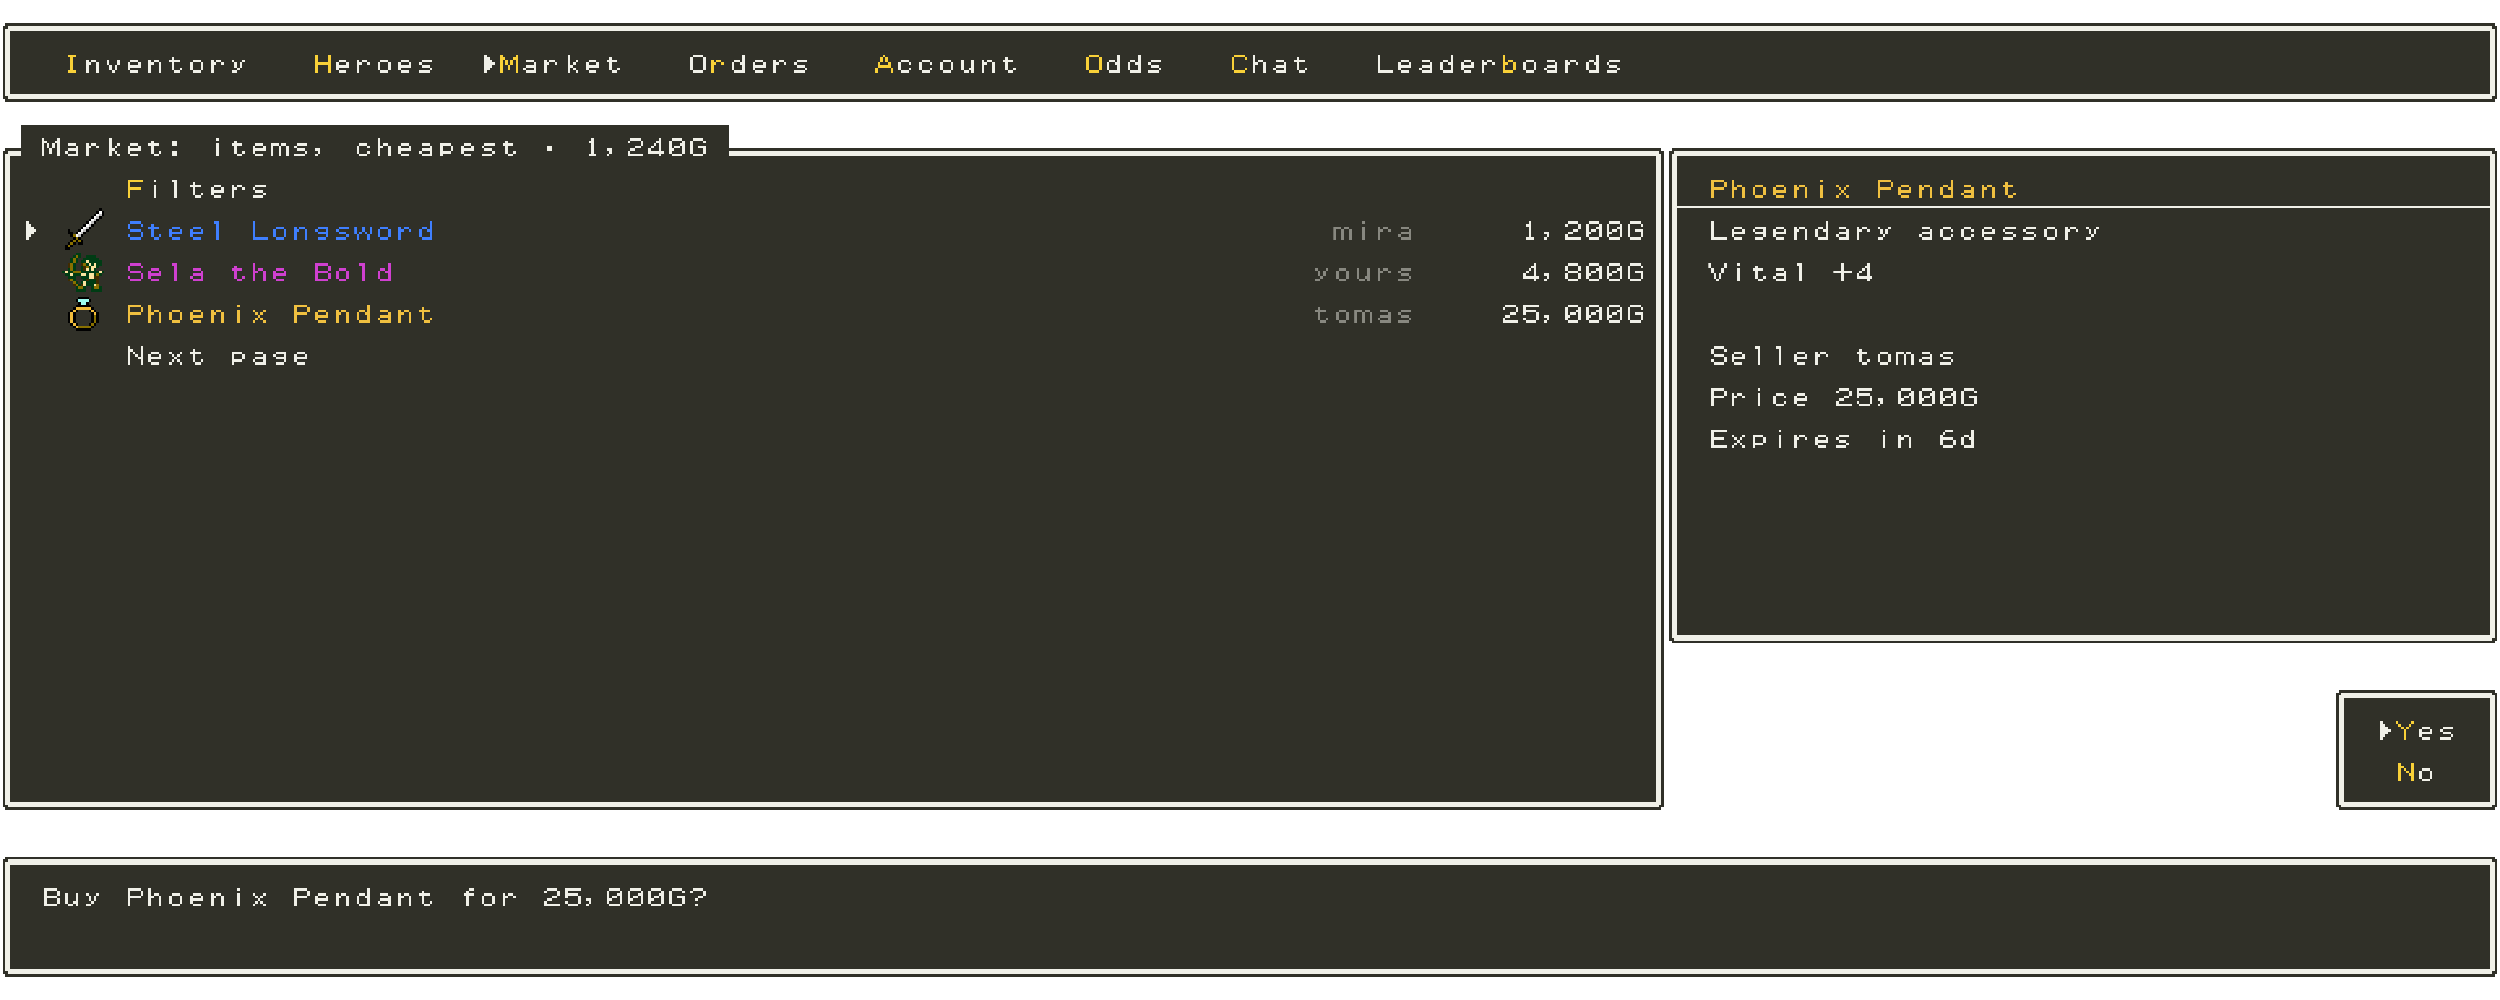
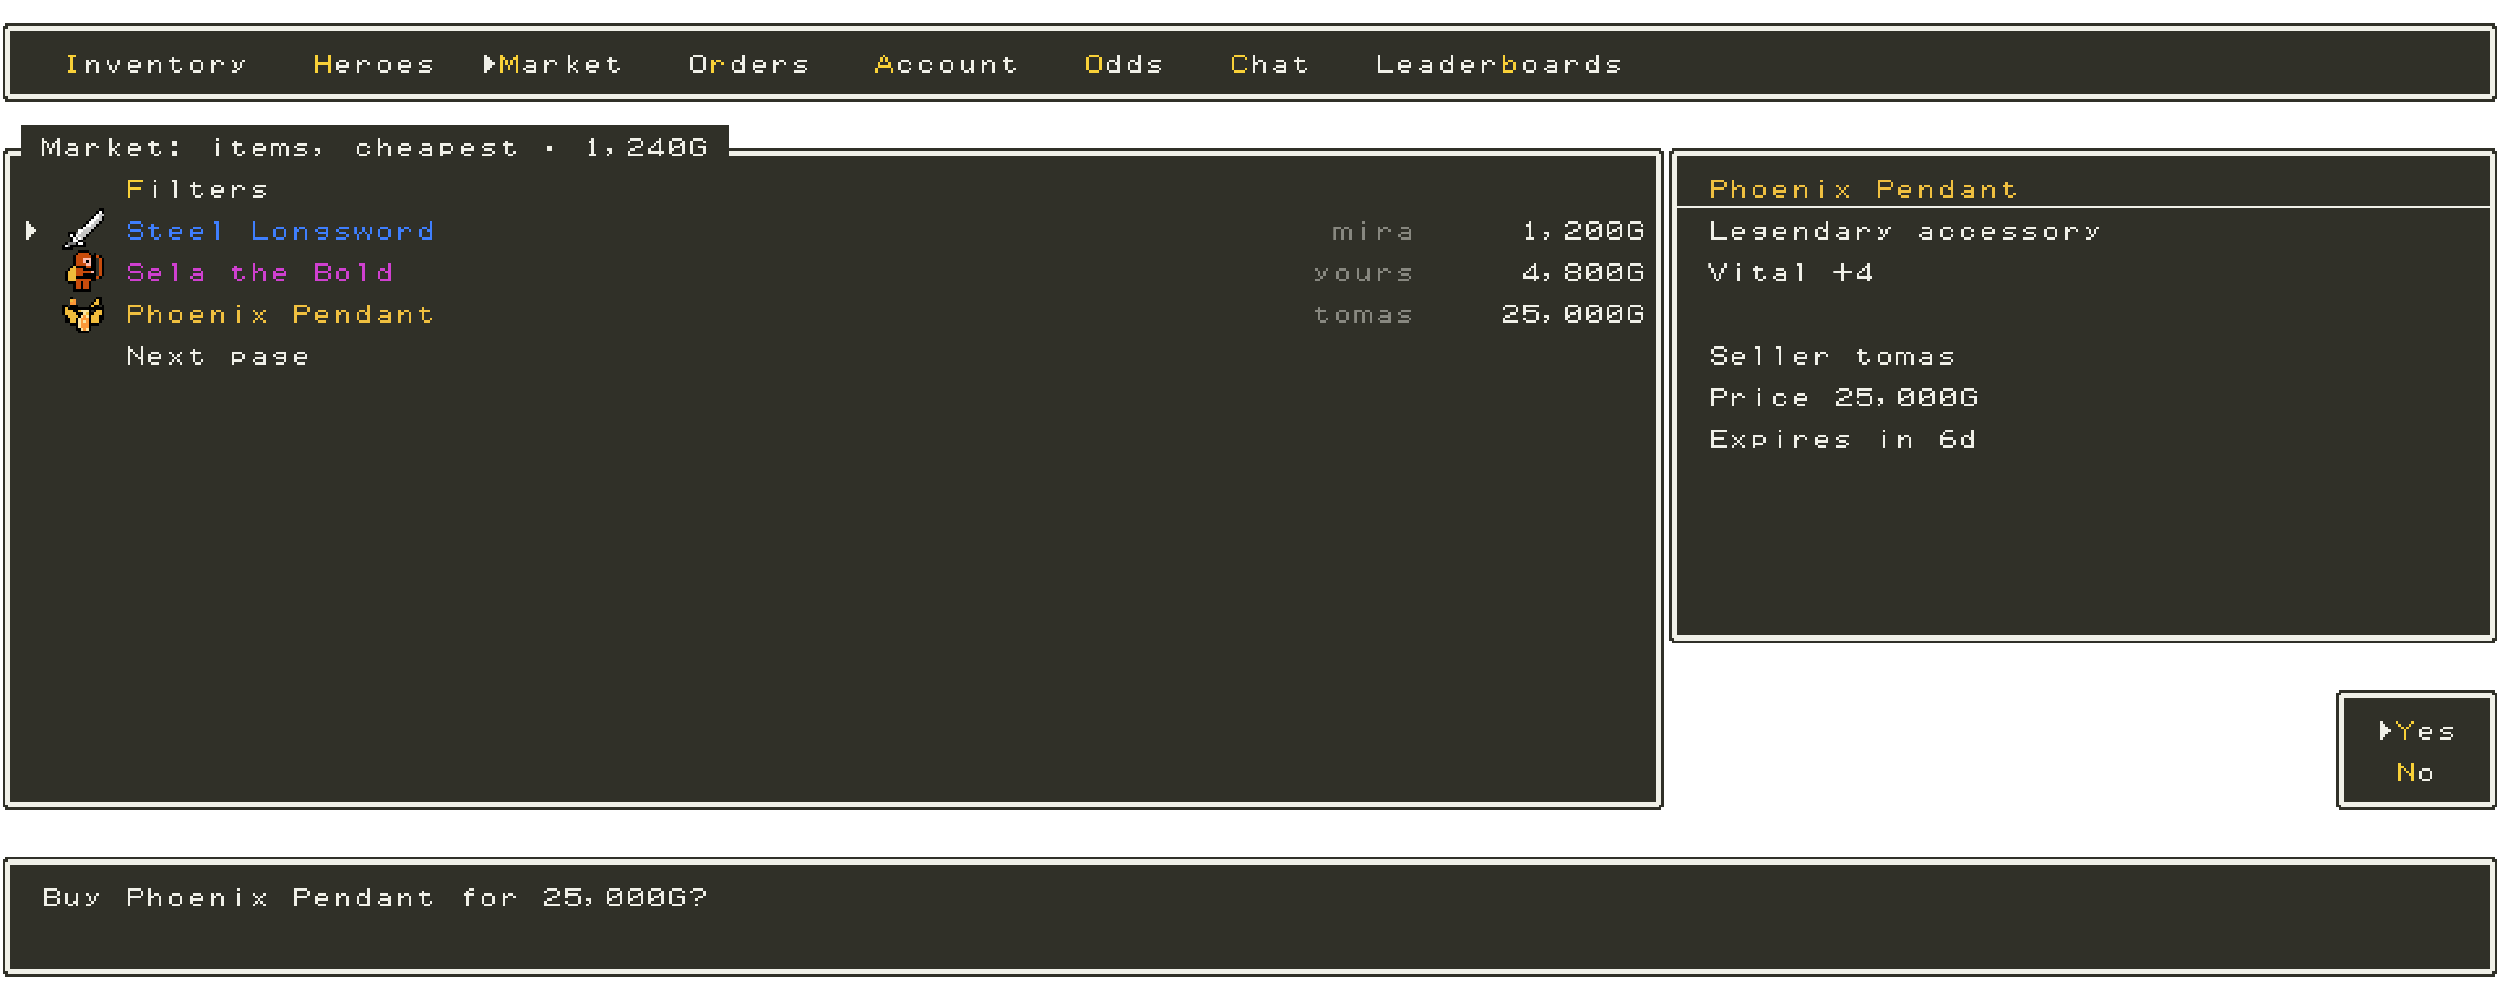
<svg xmlns="http://www.w3.org/2000/svg" viewBox="0 0 960 384" width="960" height="384" shape-rendering="crispEdges">
  <defs>
    <symbol id="g0">
      <path d="M2 5h3v1h-3zM3 6h1v1h-1zM3 7h1v1h-1zM3 8h1v1h-1zM3 9h1v1h-1zM3 10h1v1h-1zM2 11h3v1h-3z" />
    </symbol>
    <symbol id="g1">
      <path d="M1 7h1v1h-1zM3 7h2v1h-2zM1 8h2v1h-2zM5 8h1v1h-1zM1 9h1v1h-1zM5 9h1v1h-1zM1 10h1v1h-1zM5 10h1v1h-1zM1 11h1v1h-1zM5 11h1v1h-1z" />
    </symbol>
    <symbol id="g2">
      <path d="M1 7h1v1h-1zM5 7h1v1h-1zM1 8h1v1h-1zM5 8h1v1h-1zM2 9h1v1h-1zM4 9h1v1h-1zM2 10h1v1h-1zM4 10h1v1h-1zM3 11h1v1h-1z" />
    </symbol>
    <symbol id="g3">
      <path d="M2 7h3v1h-3zM1 8h1v1h-1zM5 8h1v1h-1zM1 9h5v1h-5zM1 10h1v1h-1zM2 11h3v1h-3z" />
    </symbol>
    <symbol id="g4">
      <path d="M2 6h1v1h-1zM1 7h4v1h-4zM2 8h1v1h-1zM2 9h1v1h-1zM2 10h1v1h-1zM5 10h1v1h-1zM3 11h2v1h-2z" />
    </symbol>
    <symbol id="g5">
      <path d="M2 7h3v1h-3zM1 8h1v1h-1zM5 8h1v1h-1zM1 9h1v1h-1zM5 9h1v1h-1zM1 10h1v1h-1zM5 10h1v1h-1zM2 11h3v1h-3z" />
    </symbol>
    <symbol id="g6">
      <path d="M1 7h1v1h-1zM3 7h2v1h-2zM1 8h2v1h-2zM5 8h1v1h-1zM1 9h1v1h-1zM1 10h1v1h-1zM1 11h1v1h-1z" />
    </symbol>
    <symbol id="g7">
      <path d="M1 7h1v1h-1zM5 7h1v1h-1zM2 8h1v1h-1zM4 8h1v1h-1zM2 9h1v1h-1zM4 9h1v1h-1zM3 10h1v1h-1zM1 11h2v1h-2z" />
    </symbol>
    <symbol id="g8">
      <path d="M1 5h1v1h-1zM6 5h1v1h-1zM1 6h1v1h-1zM6 6h1v1h-1zM1 7h1v1h-1zM6 7h1v1h-1zM1 8h6v1h-6zM1 9h1v1h-1zM6 9h1v1h-1zM1 10h1v1h-1zM6 10h1v1h-1zM1 11h1v1h-1zM6 11h1v1h-1z" />
    </symbol>
    <symbol id="g9">
      <path d="M2 7h4v1h-4zM1 8h1v1h-1zM2 9h3v1h-3zM5 10h1v1h-1zM1 11h4v1h-4z" />
    </symbol>
    <symbol id="g10">
      <path d="M2 5h1v1h-1zM2 6h2v1h-2zM2 7h3v1h-3zM2 8h4v1h-4zM2 9h3v1h-3zM2 10h2v1h-2zM2 11h1v1h-1z" />
    </symbol>
    <symbol id="g11">
      <path d="M0 5h1v1h-1zM6 5h1v1h-1zM0 6h2v1h-2zM5 6h2v1h-2zM0 7h1v1h-1zM2 7h1v1h-1zM4 7h1v1h-1zM6 7h1v1h-1zM0 8h1v1h-1zM2 8h1v1h-1zM4 8h1v1h-1zM6 8h1v1h-1zM0 9h1v1h-1zM3 9h1v1h-1zM6 9h1v1h-1zM0 10h1v1h-1zM3 10h1v1h-1zM6 10h1v1h-1zM0 11h1v1h-1zM6 11h1v1h-1z" />
    </symbol>
    <symbol id="g12">
      <path d="M2 7h3v1h-3zM5 8h1v1h-1zM2 9h4v1h-4zM1 10h1v1h-1zM5 10h1v1h-1zM2 11h4v1h-4z" />
    </symbol>
    <symbol id="g13">
      <path d="M2 5h1v1h-1zM2 6h1v1h-1zM2 7h1v1h-1zM5 7h1v1h-1zM2 8h1v1h-1zM4 8h1v1h-1zM2 9h2v1h-2zM2 10h1v1h-1zM4 10h1v1h-1zM2 11h1v1h-1zM5 11h1v1h-1z" />
    </symbol>
    <symbol id="g14">
      <path d="M2 5h4v1h-4zM1 6h1v1h-1zM6 6h1v1h-1zM1 7h1v1h-1zM6 7h1v1h-1zM1 8h1v1h-1zM6 8h1v1h-1zM1 9h1v1h-1zM6 9h1v1h-1zM1 10h1v1h-1zM6 10h1v1h-1zM2 11h4v1h-4z" />
    </symbol>
    <symbol id="g15">
      <path d="M5 5h1v1h-1zM5 6h1v1h-1zM2 7h2v1h-2zM5 7h1v1h-1zM1 8h1v1h-1zM4 8h2v1h-2zM1 9h1v1h-1zM5 9h1v1h-1zM1 10h1v1h-1zM5 10h1v1h-1zM2 11h4v1h-4z" />
    </symbol>
    <symbol id="g16">
      <path d="M3 5h1v1h-1zM2 6h1v1h-1zM4 6h1v1h-1zM2 7h1v1h-1zM4 7h1v1h-1zM1 8h1v1h-1zM5 8h1v1h-1zM1 9h5v1h-5zM0 10h1v1h-1zM6 10h1v1h-1zM0 11h1v1h-1zM6 11h1v1h-1z" />
    </symbol>
    <symbol id="g17">
      <path d="M2 7h3v1h-3zM1 8h1v1h-1zM5 8h1v1h-1zM1 9h1v1h-1zM1 10h1v1h-1zM5 10h1v1h-1zM2 11h3v1h-3z" />
    </symbol>
    <symbol id="g18">
      <path d="M1 7h1v1h-1zM5 7h1v1h-1zM1 8h1v1h-1zM5 8h1v1h-1zM1 9h1v1h-1zM5 9h1v1h-1zM1 10h1v1h-1zM4 10h2v1h-2zM2 11h2v1h-2zM5 11h1v1h-1z" />
    </symbol>
    <symbol id="g19">
      <path d="M2 5h4v1h-4zM1 6h1v1h-1zM6 6h1v1h-1zM1 7h1v1h-1zM1 8h1v1h-1zM1 9h1v1h-1zM1 10h1v1h-1zM6 10h1v1h-1zM2 11h4v1h-4z" />
    </symbol>
    <symbol id="g20">
      <path d="M1 5h1v1h-1zM1 6h1v1h-1zM1 7h1v1h-1zM3 7h2v1h-2zM1 8h2v1h-2zM5 8h1v1h-1zM1 9h1v1h-1zM5 9h1v1h-1zM1 10h1v1h-1zM5 10h1v1h-1zM1 11h1v1h-1zM5 11h1v1h-1z" />
    </symbol>
    <symbol id="g21">
      <path d="M1 5h1v1h-1zM1 6h1v1h-1zM1 7h1v1h-1zM1 8h1v1h-1zM1 9h1v1h-1zM1 10h1v1h-1zM1 11h6v1h-6z" />
    </symbol>
    <symbol id="g22">
      <path d="M1 5h1v1h-1zM1 6h1v1h-1zM1 7h1v1h-1zM3 7h2v1h-2zM1 8h2v1h-2zM5 8h1v1h-1zM1 9h1v1h-1zM5 9h1v1h-1zM1 10h1v1h-1zM5 10h1v1h-1zM1 11h4v1h-4z" />
    </symbol>
    <symbol id="g23">
      <path d="M2 6h2v1h-2zM2 7h2v1h-2zM2 10h2v1h-2zM2 11h2v1h-2z" />
    </symbol>
    <symbol id="g24">
      <path d="M3 5h1v1h-1zM3 7h1v1h-1zM3 8h1v1h-1zM3 9h1v1h-1zM3 10h1v1h-1zM3 11h1v1h-1z" />
    </symbol>
    <symbol id="g25">
      <path d="M0 7h3v1h-3zM4 7h2v1h-2zM0 8h1v1h-1zM3 8h1v1h-1zM6 8h1v1h-1zM0 9h1v1h-1zM3 9h1v1h-1zM6 9h1v1h-1zM0 10h1v1h-1zM3 10h1v1h-1zM6 10h1v1h-1zM0 11h1v1h-1zM3 11h1v1h-1zM6 11h1v1h-1z" />
    </symbol>
    <symbol id="g26">
      <path d="M1 9h2v1h-2zM2 10h1v1h-1zM1 11h1v1h-1z" />
    </symbol>
    <symbol id="g27">
      <path d="M1 7h4v1h-4zM1 8h1v1h-1zM5 8h1v1h-1zM1 9h1v1h-1zM5 9h1v1h-1zM1 10h4v1h-4zM1 11h1v1h-1z" />
    </symbol>
    <symbol id="g28">
      <path d="M2 8h2v1h-2zM2 9h2v1h-2z" />
    </symbol>
    <symbol id="g29">
      <path d="M3 5h1v1h-1zM2 6h2v1h-2zM3 7h1v1h-1zM3 8h1v1h-1zM3 9h1v1h-1zM3 10h1v1h-1zM2 11h3v1h-3z" />
    </symbol>
    <symbol id="g30">
      <path d="M2 5h4v1h-4zM1 6h1v1h-1zM6 6h1v1h-1zM6 7h1v1h-1zM4 8h2v1h-2zM2 9h2v1h-2zM1 10h1v1h-1zM1 11h6v1h-6z" />
    </symbol>
    <symbol id="g31">
      <path d="M5 5h1v1h-1zM4 6h2v1h-2zM3 7h1v1h-1zM5 7h1v1h-1zM2 8h1v1h-1zM5 8h1v1h-1zM1 9h1v1h-1zM5 9h1v1h-1zM1 10h6v1h-6zM5 11h1v1h-1z" />
    </symbol>
    <symbol id="g32">
      <path d="M2 5h4v1h-4zM1 6h1v1h-1zM6 6h1v1h-1zM1 7h1v1h-1zM5 7h2v1h-2zM1 8h1v1h-1zM3 8h2v1h-2zM6 8h1v1h-1zM1 9h2v1h-2zM6 9h1v1h-1zM1 10h1v1h-1zM6 10h1v1h-1zM2 11h4v1h-4z" />
    </symbol>
    <symbol id="g33">
      <path d="M2 5h4v1h-4zM1 6h1v1h-1zM6 6h1v1h-1zM1 7h1v1h-1zM1 8h1v1h-1zM4 8h3v1h-3zM1 9h1v1h-1zM6 9h1v1h-1zM1 10h1v1h-1zM6 10h1v1h-1zM2 11h4v1h-4z" />
    </symbol>
    <symbol id="g34">
      <path d="M1 5h6v1h-6zM1 6h1v1h-1zM1 7h1v1h-1zM1 8h5v1h-5zM1 9h1v1h-1zM1 10h1v1h-1zM1 11h1v1h-1z" />
    </symbol>
    <symbol id="g35">
      <path d="M2 5h2v1h-2zM3 6h1v1h-1zM3 7h1v1h-1zM3 8h1v1h-1zM3 9h1v1h-1zM3 10h1v1h-1zM3 11h1v1h-1z" />
    </symbol>
    <symbol id="g36">
      <path d="M2 5h4v1h-4zM1 6h1v1h-1zM6 6h1v1h-1zM1 7h1v1h-1zM2 8h4v1h-4zM6 9h1v1h-1zM1 10h1v1h-1zM6 10h1v1h-1zM2 11h4v1h-4z" />
    </symbol>
    <symbol id="g37">
      <path d="M2 7h4v1h-4zM1 8h1v1h-1zM5 8h1v1h-1zM2 9h4v1h-4zM5 10h1v1h-1zM2 11h3v1h-3z" />
    </symbol>
    <symbol id="g38">
      <path d="M0 7h1v1h-1zM3 7h1v1h-1zM6 7h1v1h-1zM0 8h1v1h-1zM3 8h1v1h-1zM6 8h1v1h-1zM0 9h1v1h-1zM2 9h1v1h-1zM4 9h1v1h-1zM6 9h1v1h-1zM1 10h1v1h-1zM5 10h1v1h-1zM1 11h1v1h-1zM5 11h1v1h-1z" />
    </symbol>
    <symbol id="g39">
      <path d="M1 5h5v1h-5zM1 6h1v1h-1zM6 6h1v1h-1zM1 7h1v1h-1zM6 7h1v1h-1zM1 8h5v1h-5zM1 9h1v1h-1zM6 9h1v1h-1zM1 10h1v1h-1zM6 10h1v1h-1zM1 11h5v1h-5z" />
    </symbol>
    <symbol id="g40">
      <path d="M2 5h4v1h-4zM1 6h1v1h-1zM6 6h1v1h-1zM1 7h1v1h-1zM6 7h1v1h-1zM2 8h4v1h-4zM1 9h1v1h-1zM6 9h1v1h-1zM1 10h1v1h-1zM6 10h1v1h-1zM2 11h4v1h-4z" />
    </symbol>
    <symbol id="g41">
      <path d="M1 5h5v1h-5zM1 6h1v1h-1zM6 6h1v1h-1zM1 7h1v1h-1zM6 7h1v1h-1zM1 8h5v1h-5zM1 9h1v1h-1zM1 10h1v1h-1zM1 11h1v1h-1z" />
    </symbol>
    <symbol id="g42">
      <path d="M1 7h1v1h-1zM5 7h1v1h-1zM2 8h1v1h-1zM4 8h1v1h-1zM3 9h1v1h-1zM2 10h1v1h-1zM4 10h1v1h-1zM1 11h1v1h-1zM5 11h1v1h-1z" />
    </symbol>
    <symbol id="g43">
      <path d="M1 5h6v1h-6zM1 6h1v1h-1zM1 7h5v1h-5zM1 8h1v1h-1zM6 8h1v1h-1zM6 9h1v1h-1zM1 10h1v1h-1zM6 10h1v1h-1zM2 11h4v1h-4z" />
    </symbol>
    <symbol id="g44">
      <path d="M1 5h1v1h-1zM6 5h1v1h-1zM1 6h2v1h-2zM6 6h1v1h-1zM1 7h1v1h-1zM3 7h1v1h-1zM6 7h1v1h-1zM1 8h1v1h-1zM4 8h1v1h-1zM6 8h1v1h-1zM1 9h1v1h-1zM5 9h2v1h-2zM1 10h1v1h-1zM6 10h1v1h-1zM1 11h1v1h-1zM6 11h1v1h-1z" />
    </symbol>
    <symbol id="g45">
      <path d="M0 5h1v1h-1zM6 5h1v1h-1zM0 6h1v1h-1zM6 6h1v1h-1zM1 7h1v1h-1zM5 7h1v1h-1zM1 8h1v1h-1zM5 8h1v1h-1zM2 9h1v1h-1zM4 9h1v1h-1zM2 10h1v1h-1zM4 10h1v1h-1zM3 11h1v1h-1z" />
    </symbol>
    <symbol id="g46">
      <path d="M3 5h1v1h-1zM3 6h1v1h-1zM3 7h1v1h-1zM0 8h7v1h-7zM3 9h1v1h-1zM3 10h1v1h-1zM3 11h1v1h-1z" />
    </symbol>
    <symbol id="g47">
      <path d="M1 5h6v1h-6zM1 6h1v1h-1zM1 7h1v1h-1zM1 8h5v1h-5zM1 9h1v1h-1zM1 10h1v1h-1zM1 11h6v1h-6z" />
    </symbol>
    <symbol id="g48">
      <path d="M3 5h3v1h-3zM2 6h1v1h-1zM1 7h1v1h-1zM1 8h5v1h-5zM1 9h1v1h-1zM6 9h1v1h-1zM1 10h1v1h-1zM6 10h1v1h-1zM2 11h4v1h-4z" />
    </symbol>
    <symbol id="g49">
      <path d="M0 5h1v1h-1zM6 5h1v1h-1zM1 6h1v1h-1zM5 6h1v1h-1zM2 7h1v1h-1zM4 7h1v1h-1zM3 8h1v1h-1zM3 9h1v1h-1zM3 10h1v1h-1zM3 11h1v1h-1z" />
    </symbol>
    <symbol id="g50">
      <path d="M4 5h2v1h-2zM3 6h1v1h-1zM2 7h4v1h-4zM3 8h1v1h-1zM3 9h1v1h-1zM3 10h1v1h-1zM3 11h1v1h-1z" />
    </symbol>
    <symbol id="g51">
      <path d="M2 5h4v1h-4zM1 6h1v1h-1zM6 6h1v1h-1zM6 7h1v1h-1zM4 8h2v1h-2zM3 9h1v1h-1zM3 11h1v1h-1z" />
    </symbol>
  </defs>
  <g id="w-tab">
    <path fill="#303028" d="M2 9H958V10H959V38H958V39H2V38H1V10H2Z" />
    <g fill="#f0f0e8">
      <rect x="3" y="10" width="954" height="1" />
      <rect x="2" y="11" width="956" height="1" />
      <rect x="2" y="36" width="956" height="1" />
      <rect x="3" y="37" width="954" height="1" />
      <rect x="2" y="12" width="2" height="24" />
      <rect x="956" y="12" width="2" height="24" />
    </g>
    <use href="#g10" x="184" y="16" fill="#f0f0e8" />
    <use href="#g0" x="24" y="16" fill="#f8d038" />
    <use href="#g1" x="32" y="16" fill="#f0f0e8" />
    <use href="#g2" x="40" y="16" fill="#f0f0e8" />
    <use href="#g3" x="48" y="16" fill="#f0f0e8" />
    <use href="#g1" x="56" y="16" fill="#f0f0e8" />
    <use href="#g4" x="64" y="16" fill="#f0f0e8" />
    <use href="#g5" x="72" y="16" fill="#f0f0e8" />
    <use href="#g6" x="80" y="16" fill="#f0f0e8" />
    <use href="#g7" x="88" y="16" fill="#f0f0e8" />
    <use href="#g8" x="120" y="16" fill="#f8d038" />
    <use href="#g3" x="128" y="16" fill="#f0f0e8" />
    <use href="#g6" x="136" y="16" fill="#f0f0e8" />
    <use href="#g5" x="144" y="16" fill="#f0f0e8" />
    <use href="#g3" x="152" y="16" fill="#f0f0e8" />
    <use href="#g9" x="160" y="16" fill="#f0f0e8" />
    <use href="#g11" x="192" y="16" fill="#f8d038" />
    <use href="#g12" x="200" y="16" fill="#f0f0e8" />
    <use href="#g6" x="208" y="16" fill="#f0f0e8" />
    <use href="#g13" x="216" y="16" fill="#f0f0e8" />
    <use href="#g3" x="224" y="16" fill="#f0f0e8" />
    <use href="#g4" x="232" y="16" fill="#f0f0e8" />
    <use href="#g14" x="264" y="16" fill="#f0f0e8" />
    <use href="#g6" x="272" y="16" fill="#f8d038" />
    <use href="#g15" x="280" y="16" fill="#f0f0e8" />
    <use href="#g3" x="288" y="16" fill="#f0f0e8" />
    <use href="#g6" x="296" y="16" fill="#f0f0e8" />
    <use href="#g9" x="304" y="16" fill="#f0f0e8" />
    <use href="#g16" x="336" y="16" fill="#f8d038" />
    <use href="#g17" x="344" y="16" fill="#f0f0e8" />
    <use href="#g17" x="352" y="16" fill="#f0f0e8" />
    <use href="#g5" x="360" y="16" fill="#f0f0e8" />
    <use href="#g18" x="368" y="16" fill="#f0f0e8" />
    <use href="#g1" x="376" y="16" fill="#f0f0e8" />
    <use href="#g4" x="384" y="16" fill="#f0f0e8" />
    <use href="#g14" x="416" y="16" fill="#f8d038" />
    <use href="#g15" x="424" y="16" fill="#f0f0e8" />
    <use href="#g15" x="432" y="16" fill="#f0f0e8" />
    <use href="#g9" x="440" y="16" fill="#f0f0e8" />
    <use href="#g19" x="472" y="16" fill="#f8d038" />
    <use href="#g20" x="480" y="16" fill="#f0f0e8" />
    <use href="#g12" x="488" y="16" fill="#f0f0e8" />
    <use href="#g4" x="496" y="16" fill="#f0f0e8" />
    <use href="#g21" x="528" y="16" fill="#f0f0e8" />
    <use href="#g3" x="536" y="16" fill="#f0f0e8" />
    <use href="#g12" x="544" y="16" fill="#f0f0e8" />
    <use href="#g15" x="552" y="16" fill="#f0f0e8" />
    <use href="#g3" x="560" y="16" fill="#f0f0e8" />
    <use href="#g6" x="568" y="16" fill="#f0f0e8" />
    <use href="#g22" x="576" y="16" fill="#f8d038" />
    <use href="#g5" x="584" y="16" fill="#f0f0e8" />
    <use href="#g12" x="592" y="16" fill="#f0f0e8" />
    <use href="#g6" x="600" y="16" fill="#f0f0e8" />
    <use href="#g15" x="608" y="16" fill="#f0f0e8" />
    <use href="#g9" x="616" y="16" fill="#f0f0e8" />
  </g>
  <g id="w-list" transform="translate(0 48)">
    <path fill="#303028" d="M2 9H638V10H639V262H638V263H2V262H1V10H2Z" />
    <g fill="#f0f0e8">
      <rect x="3" y="10" width="634" height="1" />
      <rect x="2" y="11" width="636" height="1" />
      <rect x="2" y="260" width="636" height="1" />
      <rect x="3" y="261" width="634" height="1" />
      <rect x="2" y="12" width="2" height="248" />
      <rect x="636" y="12" width="2" height="248" />
    </g>
    <rect x="8" y="0" width="272" height="16" fill="#303028" />
    <use href="#g11" x="16" y="0" fill="#f0f0e8" />
    <use href="#g12" x="24" y="0" fill="#f0f0e8" />
    <use href="#g6" x="32" y="0" fill="#f0f0e8" />
    <use href="#g13" x="40" y="0" fill="#f0f0e8" />
    <use href="#g3" x="48" y="0" fill="#f0f0e8" />
    <use href="#g4" x="56" y="0" fill="#f0f0e8" />
    <use href="#g23" x="64" y="0" fill="#f0f0e8" />
    <use href="#g24" x="80" y="0" fill="#f0f0e8" />
    <use href="#g4" x="88" y="0" fill="#f0f0e8" />
    <use href="#g3" x="96" y="0" fill="#f0f0e8" />
    <use href="#g25" x="104" y="0" fill="#f0f0e8" />
    <use href="#g9" x="112" y="0" fill="#f0f0e8" />
    <use href="#g26" x="120" y="0" fill="#f0f0e8" />
    <use href="#g17" x="136" y="0" fill="#f0f0e8" />
    <use href="#g20" x="144" y="0" fill="#f0f0e8" />
    <use href="#g3" x="152" y="0" fill="#f0f0e8" />
    <use href="#g12" x="160" y="0" fill="#f0f0e8" />
    <use href="#g27" x="168" y="0" fill="#f0f0e8" />
    <use href="#g3" x="176" y="0" fill="#f0f0e8" />
    <use href="#g9" x="184" y="0" fill="#f0f0e8" />
    <use href="#g4" x="192" y="0" fill="#f0f0e8" />
    <use href="#g28" x="208" y="0" fill="#f0f0e8" />
    <use href="#g29" x="224" y="0" fill="#f0f0e8" />
    <use href="#g26" x="232" y="0" fill="#f0f0e8" />
    <use href="#g30" x="240" y="0" fill="#f0f0e8" />
    <use href="#g31" x="248" y="0" fill="#f0f0e8" />
    <use href="#g32" x="256" y="0" fill="#f0f0e8" />
    <use href="#g33" x="264" y="0" fill="#f0f0e8" />
    <use href="#g34" x="48" y="16" fill="#f8d038" />
    <use href="#g24" x="56" y="16" fill="#f0f0e8" />
    <use href="#g35" x="64" y="16" fill="#f0f0e8" />
    <use href="#g4" x="72" y="16" fill="#f0f0e8" />
    <use href="#g3" x="80" y="16" fill="#f0f0e8" />
    <use href="#g6" x="88" y="16" fill="#f0f0e8" />
    <use href="#g9" x="96" y="16" fill="#f0f0e8" />
    <use href="#g10" x="8" y="32" fill="#f0f0e8" />
    <g transform="translate(24 32)">
-       <path fill="#000000" d="M14 0h1v1h-1zM13 1h1v1h-1zM15 1h1v1h-1zM12 2h1v1h-1zM15 2h1v1h-1zM11 3h1v1h-1zM14 3h1v1h-1zM10 4h1v1h-1zM13 4h1v1h-1zM9 5h1v1h-1zM12 5h1v1h-1zM8 6h1v1h-1zM11 6h1v1h-1zM7 7h1v1h-1zM10 7h1v1h-1zM2 8h1v1h-1zM6 8h1v1h-1zM9 8h1v1h-1zM2 9h2v1h-2zM5 9h1v1h-1zM8 9h1v1h-1zM3 10h1v1h-1zM7 10h1v1h-1zM4 11h1v1h-1zM6 11h1v1h-1zM3 12h1v1h-1zM5 12h1v1h-1zM7 12h1v1h-1zM2 13h1v1h-1zM4 13h1v1h-1zM6 13h2v1h-2zM1 14h1v1h-1zM3 14h1v1h-1zM1 15h2v1h-2z" />
-       <path fill="#887000" d="M4 10h1v1h-1zM5 11h1v1h-1zM4 12h1v1h-1zM6 12h1v1h-1zM3 13h1v1h-1zM2 14h1v1h-1z" />
-       <path fill="#bcbcbc" d="M14 2h1v1h-1zM13 3h1v1h-1zM12 4h1v1h-1zM11 5h1v1h-1zM10 6h1v1h-1zM9 7h1v1h-1zM8 8h1v1h-1zM7 9h1v1h-1zM6 10h1v1h-1z" />
-       <path fill="#fcfcfc" d="M14 1h1v1h-1zM13 2h1v1h-1zM12 3h1v1h-1zM11 4h1v1h-1zM10 5h1v1h-1zM9 6h1v1h-1zM8 7h1v1h-1zM7 8h1v1h-1zM6 9h1v1h-1zM5 10h1v1h-1z" />
+       <path fill="#000000" d="M14 0h2v1h-2zM13 1h1v1h-1zM15 1h1v1h-1zM12 2h1v1h-1zM11 3h1v1h-1zM15 3h1v1h-1zM10 4h1v1h-1zM15 4h1v1h-1zM9 5h1v1h-1zM14 5h1v1h-1zM8 6h1v1h-1zM13 6h1v1h-1zM7 7h1v1h-1zM12 7h1v1h-1zM11 8h1v1h-1zM2 9h3v1h-3zM10 9h1v1h-1zM2 10h1v1h-1zM4 10h1v1h-1zM9 10h1v1h-1zM3 11h1v1h-1zM8 11h1v1h-1zM3 12h1v1h-1zM6 12h2v1h-2zM1 13h1v1h-1zM5 13h1v1h-1zM8 13h1v1h-1zM0 14h1v1h-1zM3 14h6v1h-6zM0 15h4v1h-4z" />
+       <path fill="#787878" d="M5 9h1v1h-1zM5 11h1v1h-1zM2 13h3v1h-3zM2 14h1v1h-1z" />
+       <path fill="#c4c4c4" d="M14 2h2v1h-2zM14 3h1v1h-1zM13 4h2v1h-2zM12 5h2v1h-2zM11 6h2v1h-2zM9 7h3v1h-3zM8 8h3v1h-3zM7 9h3v1h-3zM6 10h3v1h-3zM7 11h1v1h-1z" />
+       <path fill="#fcfcfc" d="M14 1h1v1h-1zM13 2h1v1h-1zM12 3h2v1h-2zM11 4h2v1h-2zM10 5h2v1h-2zM9 6h2v1h-2zM8 7h1v1h-1zM6 8h2v1h-2zM6 9h1v1h-1zM3 10h1v1h-1zM5 10h1v1h-1zM4 11h1v1h-1zM6 11h1v1h-1zM4 12h2v1h-2zM6 13h2v1h-2zM1 14h1v1h-1z" />
    </g>
    <use href="#g36" x="48" y="32" fill="#3f7fff" />
    <use href="#g4" x="56" y="32" fill="#3f7fff" />
    <use href="#g3" x="64" y="32" fill="#3f7fff" />
    <use href="#g3" x="72" y="32" fill="#3f7fff" />
    <use href="#g35" x="80" y="32" fill="#3f7fff" />
    <use href="#g21" x="96" y="32" fill="#3f7fff" />
    <use href="#g5" x="104" y="32" fill="#3f7fff" />
    <use href="#g1" x="112" y="32" fill="#3f7fff" />
    <use href="#g37" x="120" y="32" fill="#3f7fff" />
    <use href="#g9" x="128" y="32" fill="#3f7fff" />
    <use href="#g38" x="136" y="32" fill="#3f7fff" />
    <use href="#g5" x="144" y="32" fill="#3f7fff" />
    <use href="#g6" x="152" y="32" fill="#3f7fff" />
    <use href="#g15" x="160" y="32" fill="#3f7fff" />
    <use href="#g25" x="512" y="32" fill="#888880" />
    <use href="#g24" x="520" y="32" fill="#888880" />
    <use href="#g6" x="528" y="32" fill="#888880" />
    <use href="#g12" x="536" y="32" fill="#888880" />
    <use href="#g29" x="584" y="32" fill="#f0f0e8" />
    <use href="#g26" x="592" y="32" fill="#f0f0e8" />
    <use href="#g30" x="600" y="32" fill="#f0f0e8" />
    <use href="#g32" x="608" y="32" fill="#f0f0e8" />
    <use href="#g32" x="616" y="32" fill="#f0f0e8" />
    <use href="#g33" x="624" y="32" fill="#f0f0e8" />
    <g transform="translate(24 48)">
-       <path fill="#003c14" d="M5 1h2v1h-2zM4 2h1v1h-1zM6 2h1v1h-1zM9 2h4v1h-4zM3 3h1v1h-1zM5 3h1v1h-1zM8 3h6v1h-6zM3 4h1v1h-1zM5 4h1v1h-1zM7 4h2v1h-2zM10 4h5v1h-5zM4 5h1v1h-1zM9 5h1v1h-1zM11 5h1v1h-1zM13 5h2v1h-2zM4 6h1v1h-1zM7 6h1v1h-1zM10 6h1v1h-1zM13 6h1v1h-1zM2 7h1v1h-1zM4 7h1v1h-1zM7 7h1v1h-1zM10 7h1v1h-1zM12 7h1v1h-1zM0 8h1v1h-1zM2 8h2v1h-2zM7 8h7v1h-7zM15 8h1v1h-1zM1 9h2v1h-2zM4 9h3v1h-3zM9 9h1v1h-1zM12 9h1v1h-1zM14 9h1v1h-1zM2 10h3v1h-3zM7 10h3v1h-3zM4 11h1v1h-1zM8 11h1v1h-1zM10 11h3v1h-3zM5 12h1v1h-1zM7 12h1v1h-1zM9 12h4v1h-4zM6 13h1v1h-1zM9 13h3v1h-3zM5 14h1v1h-1zM8 14h1v1h-1zM11 14h1v1h-1zM14 14h1v1h-1zM5 15h4v1h-4zM11 15h4v1h-4z" />
-       <path fill="#402c00" d="M2 5h1v1h-1zM7 5h1v1h-1zM2 6h1v1h-1zM8 6h1v1h-1zM8 7h1v1h-1zM12 10h2v1h-2zM2 11h1v1h-1zM9 11h1v1h-1zM13 11h1v1h-1zM13 12h1v1h-1zM4 13h1v1h-1zM7 13h1v1h-1z" />
-       <path fill="#887000" d="M5 2h1v1h-1zM4 3h1v1h-1zM4 4h1v1h-1zM3 5h1v1h-1zM8 5h1v1h-1zM3 6h1v1h-1zM9 6h1v1h-1zM3 7h1v1h-1zM4 8h3v1h-3zM13 9h1v1h-1zM3 11h1v1h-1zM4 12h1v1h-1zM5 13h1v1h-1zM13 13h1v1h-1zM6 14h2v1h-2zM12 14h2v1h-2z" />
-       <path fill="#fce4a0" d="M9 4h1v1h-1zM10 5h1v1h-1zM12 5h1v1h-1zM11 6h2v1h-2zM9 7h1v1h-1zM11 7h1v1h-1zM1 8h1v1h-1zM14 8h1v1h-1zM3 9h1v1h-1zM7 9h2v1h-2zM10 9h2v1h-2zM10 10h2v1h-2zM8 12h1v1h-1zM8 13h1v1h-1zM12 13h1v1h-1z" />
+       <path fill="#000000" d="M6 0h4v1h-4zM5 1h1v1h-1zM10 1h1v1h-1zM12 1h1v1h-1zM4 2h1v1h-1zM11 2h2v1h-2zM14 2h1v1h-1zM4 3h1v1h-1zM11 3h2v1h-2zM15 3h1v1h-1zM4 4h1v1h-1zM9 4h1v1h-1zM11 4h2v1h-2zM15 4h1v1h-1zM4 5h1v1h-1zM11 5h2v1h-2zM15 5h1v1h-1zM3 6h1v1h-1zM5 6h4v1h-4zM11 6h2v1h-2zM15 6h1v1h-1zM2 7h1v1h-1zM8 7h5v1h-5zM15 7h1v1h-1zM1 8h1v1h-1zM12 8h1v1h-1zM15 8h1v1h-1zM1 9h1v1h-1zM8 9h5v1h-5zM15 9h1v1h-1zM1 10h1v1h-1zM5 10h8v1h-8zM14 10h1v1h-1zM1 11h1v1h-1zM11 11h2v1h-2zM2 12h3v1h-3zM7 12h1v1h-1zM10 12h1v1h-1zM4 13h1v1h-1zM7 13h1v1h-1zM10 13h1v1h-1zM4 14h1v1h-1zM7 14h1v1h-1zM10 14h1v1h-1zM4 15h7v1h-7z" />
+       <path fill="#c84c0c" d="M6 1h4v1h-4zM5 2h6v1h-6zM13 2h1v1h-1zM5 3h3v1h-3zM14 3h1v1h-1zM5 4h3v1h-3zM14 4h1v1h-1zM5 5h4v1h-4zM14 5h1v1h-1zM9 6h2v1h-2zM14 6h1v1h-1zM5 7h3v1h-3zM14 7h1v1h-1zM5 8h6v1h-6zM14 8h1v1h-1zM5 9h3v1h-3zM14 9h1v1h-1zM13 10h1v1h-1zM5 11h6v1h-6zM5 12h2v1h-2zM8 12h2v1h-2zM5 13h2v1h-2zM8 13h2v1h-2zM5 14h2v1h-2zM8 14h2v1h-2z" />
+       <path fill="#f0bc3c" d="M4 6h1v1h-1zM3 7h2v1h-2zM2 8h3v1h-3zM2 9h3v1h-3zM2 10h3v1h-3zM2 11h3v1h-3z" />
+       <path fill="#fcbcb0" d="M8 3h3v1h-3zM8 4h1v1h-1zM10 4h1v1h-1zM9 5h2v1h-2zM11 8h1v1h-1z" />
    </g>
    <use href="#g36" x="48" y="48" fill="#d040d0" />
    <use href="#g3" x="56" y="48" fill="#d040d0" />
    <use href="#g35" x="64" y="48" fill="#d040d0" />
    <use href="#g12" x="72" y="48" fill="#d040d0" />
    <use href="#g4" x="88" y="48" fill="#d040d0" />
    <use href="#g20" x="96" y="48" fill="#d040d0" />
    <use href="#g3" x="104" y="48" fill="#d040d0" />
    <use href="#g39" x="120" y="48" fill="#d040d0" />
    <use href="#g5" x="128" y="48" fill="#d040d0" />
    <use href="#g35" x="136" y="48" fill="#d040d0" />
    <use href="#g15" x="144" y="48" fill="#d040d0" />
    <use href="#g7" x="504" y="48" fill="#888880" />
    <use href="#g5" x="512" y="48" fill="#888880" />
    <use href="#g18" x="520" y="48" fill="#888880" />
    <use href="#g6" x="528" y="48" fill="#888880" />
    <use href="#g9" x="536" y="48" fill="#888880" />
    <use href="#g31" x="584" y="48" fill="#f0f0e8" />
    <use href="#g26" x="592" y="48" fill="#f0f0e8" />
    <use href="#g40" x="600" y="48" fill="#f0f0e8" />
    <use href="#g32" x="608" y="48" fill="#f0f0e8" />
    <use href="#g32" x="616" y="48" fill="#f0f0e8" />
    <use href="#g33" x="624" y="48" fill="#f0f0e8" />
    <g transform="translate(24 64)">
-       <path fill="#000000" d="M6 2h4v1h-4zM5 3h1v1h-1zM10 3h1v1h-1zM6 4h1v1h-1zM9 4h1v1h-1zM5 5h6v1h-6zM4 6h1v1h-1zM11 6h1v1h-1zM3 7h1v1h-1zM5 7h1v1h-1zM10 7h1v1h-1zM12 7h1v1h-1zM2 8h1v1h-1zM4 8h1v1h-1zM11 8h1v1h-1zM13 8h1v1h-1zM2 9h1v1h-1zM4 9h1v1h-1zM11 9h1v1h-1zM13 9h1v1h-1zM2 10h1v1h-1zM4 10h1v1h-1zM11 10h1v1h-1zM13 10h1v1h-1zM2 11h1v1h-1zM4 11h1v1h-1zM11 11h1v1h-1zM13 11h1v1h-1zM3 12h1v1h-1zM5 12h1v1h-1zM10 12h1v1h-1zM12 12h1v1h-1zM4 13h1v1h-1zM11 13h1v1h-1zM5 14h6v1h-6z" />
-       <path fill="#887000" d="M12 9h1v1h-1zM12 10h1v1h-1zM12 11h1v1h-1zM11 12h1v1h-1zM6 13h5v1h-5z" />
-       <path fill="#9cfcf0" d="M6 3h4v1h-4zM7 4h2v1h-2z" />
-       <path fill="#f0bc3c" d="M5 6h6v1h-6zM4 7h1v1h-1zM11 7h1v1h-1zM3 8h1v1h-1zM12 8h1v1h-1zM3 9h1v1h-1zM3 10h1v1h-1zM3 11h1v1h-1zM4 12h1v1h-1zM5 13h1v1h-1z" />
+       <path fill="#000000" d="M3 2h1v1h-1zM13 2h2v1h-2zM12 3h1v1h-1zM14 3h1v1h-1zM11 4h1v1h-1zM14 4h1v1h-1zM0 5h2v1h-2zM3 5h3v1h-3zM10 5h1v1h-1zM12 5h2v1h-2zM15 5h1v1h-1zM0 6h1v1h-1zM2 6h14v1h-14zM0 7h1v1h-1zM4 7h2v1h-2zM10 7h1v1h-1zM12 7h1v1h-1zM15 7h1v1h-1zM0 8h1v1h-1zM5 8h3v1h-3zM10 8h2v1h-2zM15 8h1v1h-1zM1 9h1v1h-1zM6 9h1v1h-1zM10 9h1v1h-1zM14 9h2v1h-2zM1 10h2v1h-2zM5 10h1v1h-1zM10 10h1v1h-1zM14 10h2v1h-2zM1 11h2v1h-2zM5 11h1v1h-1zM10 11h1v1h-1zM14 11h1v1h-1zM3 12h3v1h-3zM10 12h4v1h-4zM5 13h1v1h-1zM10 13h1v1h-1zM5 14h2v1h-2zM10 14h1v1h-1zM6 15h4v1h-4z" />
+       <path fill="#f0bc3c" d="M3 3h1v1h-1zM13 3h1v1h-1zM12 4h2v1h-2zM11 5h1v1h-1zM1 6h1v1h-1zM1 7h3v1h-3zM6 7h1v1h-1zM13 7h2v1h-2zM1 8h4v1h-4zM9 8h1v1h-1zM12 8h3v1h-3zM2 9h4v1h-4zM11 9h3v1h-3zM3 10h2v1h-2zM11 10h3v1h-3zM3 11h2v1h-2zM11 11h3v1h-3z" />
+       <path fill="#fc9838" d="M4 3h1v1h-1zM3 4h2v1h-2zM8 9h1v1h-1zM7 10h3v1h-3zM7 11h1v1h-1zM9 11h1v1h-1zM7 12h3v1h-3zM7 13h3v1h-3zM8 14h1v1h-1z" />
+       <path fill="#fce4a0" d="M7 7h3v1h-3zM8 8h1v1h-1zM7 9h1v1h-1zM9 9h1v1h-1zM6 10h1v1h-1zM6 11h1v1h-1zM8 11h1v1h-1zM6 12h1v1h-1zM6 13h1v1h-1zM7 14h1v1h-1zM9 14h1v1h-1z" />
    </g>
    <use href="#g41" x="48" y="64" fill="#f0c040" />
    <use href="#g20" x="56" y="64" fill="#f0c040" />
    <use href="#g5" x="64" y="64" fill="#f0c040" />
    <use href="#g3" x="72" y="64" fill="#f0c040" />
    <use href="#g1" x="80" y="64" fill="#f0c040" />
    <use href="#g24" x="88" y="64" fill="#f0c040" />
    <use href="#g42" x="96" y="64" fill="#f0c040" />
    <use href="#g41" x="112" y="64" fill="#f0c040" />
    <use href="#g3" x="120" y="64" fill="#f0c040" />
    <use href="#g1" x="128" y="64" fill="#f0c040" />
    <use href="#g15" x="136" y="64" fill="#f0c040" />
    <use href="#g12" x="144" y="64" fill="#f0c040" />
    <use href="#g1" x="152" y="64" fill="#f0c040" />
    <use href="#g4" x="160" y="64" fill="#f0c040" />
    <use href="#g4" x="504" y="64" fill="#888880" />
    <use href="#g5" x="512" y="64" fill="#888880" />
    <use href="#g25" x="520" y="64" fill="#888880" />
    <use href="#g12" x="528" y="64" fill="#888880" />
    <use href="#g9" x="536" y="64" fill="#888880" />
    <use href="#g30" x="576" y="64" fill="#f0f0e8" />
    <use href="#g43" x="584" y="64" fill="#f0f0e8" />
    <use href="#g26" x="592" y="64" fill="#f0f0e8" />
    <use href="#g32" x="600" y="64" fill="#f0f0e8" />
    <use href="#g32" x="608" y="64" fill="#f0f0e8" />
    <use href="#g32" x="616" y="64" fill="#f0f0e8" />
    <use href="#g33" x="624" y="64" fill="#f0f0e8" />
    <use href="#g44" x="48" y="80" fill="#f0f0e8" />
    <use href="#g3" x="56" y="80" fill="#f0f0e8" />
    <use href="#g42" x="64" y="80" fill="#f0f0e8" />
    <use href="#g4" x="72" y="80" fill="#f0f0e8" />
    <use href="#g27" x="88" y="80" fill="#f0f0e8" />
    <use href="#g12" x="96" y="80" fill="#f0f0e8" />
    <use href="#g37" x="104" y="80" fill="#f0f0e8" />
    <use href="#g3" x="112" y="80" fill="#f0f0e8" />
  </g>
  <g id="w-detail" transform="translate(0 48)">
    <path fill="#303028" d="M642 9H958V10H959V198H958V199H642V198H641V10H642Z" />
    <g fill="#f0f0e8">
      <rect x="643" y="10" width="314" height="1" />
      <rect x="642" y="11" width="316" height="1" />
      <rect x="642" y="196" width="316" height="1" />
      <rect x="643" y="197" width="314" height="1" />
      <rect x="642" y="12" width="2" height="184" />
      <rect x="956" y="12" width="2" height="184" />
    </g>
    <use href="#g41" x="656" y="16" fill="#f0c040" />
    <use href="#g20" x="664" y="16" fill="#f0c040" />
    <use href="#g5" x="672" y="16" fill="#f0c040" />
    <use href="#g3" x="680" y="16" fill="#f0c040" />
    <use href="#g1" x="688" y="16" fill="#f0c040" />
    <use href="#g24" x="696" y="16" fill="#f0c040" />
    <use href="#g42" x="704" y="16" fill="#f0c040" />
    <use href="#g41" x="720" y="16" fill="#f0c040" />
    <use href="#g3" x="728" y="16" fill="#f0c040" />
    <use href="#g1" x="736" y="16" fill="#f0c040" />
    <use href="#g15" x="744" y="16" fill="#f0c040" />
    <use href="#g12" x="752" y="16" fill="#f0c040" />
    <use href="#g1" x="760" y="16" fill="#f0c040" />
    <use href="#g4" x="768" y="16" fill="#f0c040" />
    <rect x="642" y="31" width="316" height="1" fill="#f0f0e8" />
    <use href="#g21" x="656" y="32" fill="#f0f0e8" />
    <use href="#g3" x="664" y="32" fill="#f0f0e8" />
    <use href="#g37" x="672" y="32" fill="#f0f0e8" />
    <use href="#g3" x="680" y="32" fill="#f0f0e8" />
    <use href="#g1" x="688" y="32" fill="#f0f0e8" />
    <use href="#g15" x="696" y="32" fill="#f0f0e8" />
    <use href="#g12" x="704" y="32" fill="#f0f0e8" />
    <use href="#g6" x="712" y="32" fill="#f0f0e8" />
    <use href="#g7" x="720" y="32" fill="#f0f0e8" />
    <use href="#g12" x="736" y="32" fill="#f0f0e8" />
    <use href="#g17" x="744" y="32" fill="#f0f0e8" />
    <use href="#g17" x="752" y="32" fill="#f0f0e8" />
    <use href="#g3" x="760" y="32" fill="#f0f0e8" />
    <use href="#g9" x="768" y="32" fill="#f0f0e8" />
    <use href="#g9" x="776" y="32" fill="#f0f0e8" />
    <use href="#g5" x="784" y="32" fill="#f0f0e8" />
    <use href="#g6" x="792" y="32" fill="#f0f0e8" />
    <use href="#g7" x="800" y="32" fill="#f0f0e8" />
    <use href="#g45" x="656" y="48" fill="#f0f0e8" />
    <use href="#g24" x="664" y="48" fill="#f0f0e8" />
    <use href="#g4" x="672" y="48" fill="#f0f0e8" />
    <use href="#g12" x="680" y="48" fill="#f0f0e8" />
    <use href="#g35" x="688" y="48" fill="#f0f0e8" />
    <use href="#g46" x="704" y="48" fill="#f0f0e8" />
    <use href="#g31" x="712" y="48" fill="#f0f0e8" />
    <use href="#g36" x="656" y="80" fill="#f0f0e8" />
    <use href="#g3" x="664" y="80" fill="#f0f0e8" />
    <use href="#g35" x="672" y="80" fill="#f0f0e8" />
    <use href="#g35" x="680" y="80" fill="#f0f0e8" />
    <use href="#g3" x="688" y="80" fill="#f0f0e8" />
    <use href="#g6" x="696" y="80" fill="#f0f0e8" />
    <use href="#g4" x="712" y="80" fill="#f0f0e8" />
    <use href="#g5" x="720" y="80" fill="#f0f0e8" />
    <use href="#g25" x="728" y="80" fill="#f0f0e8" />
    <use href="#g12" x="736" y="80" fill="#f0f0e8" />
    <use href="#g9" x="744" y="80" fill="#f0f0e8" />
    <use href="#g41" x="656" y="96" fill="#f0f0e8" />
    <use href="#g6" x="664" y="96" fill="#f0f0e8" />
    <use href="#g24" x="672" y="96" fill="#f0f0e8" />
    <use href="#g17" x="680" y="96" fill="#f0f0e8" />
    <use href="#g3" x="688" y="96" fill="#f0f0e8" />
    <use href="#g30" x="704" y="96" fill="#f0f0e8" />
    <use href="#g43" x="712" y="96" fill="#f0f0e8" />
    <use href="#g26" x="720" y="96" fill="#f0f0e8" />
    <use href="#g32" x="728" y="96" fill="#f0f0e8" />
    <use href="#g32" x="736" y="96" fill="#f0f0e8" />
    <use href="#g32" x="744" y="96" fill="#f0f0e8" />
    <use href="#g33" x="752" y="96" fill="#f0f0e8" />
    <use href="#g47" x="656" y="112" fill="#f0f0e8" />
    <use href="#g42" x="664" y="112" fill="#f0f0e8" />
    <use href="#g27" x="672" y="112" fill="#f0f0e8" />
    <use href="#g24" x="680" y="112" fill="#f0f0e8" />
    <use href="#g6" x="688" y="112" fill="#f0f0e8" />
    <use href="#g3" x="696" y="112" fill="#f0f0e8" />
    <use href="#g9" x="704" y="112" fill="#f0f0e8" />
    <use href="#g24" x="720" y="112" fill="#f0f0e8" />
    <use href="#g1" x="728" y="112" fill="#f0f0e8" />
    <use href="#g48" x="744" y="112" fill="#f0f0e8" />
    <use href="#g15" x="752" y="112" fill="#f0f0e8" />
  </g>
  <g id="w-yesno" transform="translate(0 256)">
    <path fill="#303028" d="M898 9H958V10H959V54H958V55H898V54H897V10H898Z" />
    <g fill="#f0f0e8">
      <rect x="899" y="10" width="58" height="1" />
      <rect x="898" y="11" width="60" height="1" />
      <rect x="898" y="52" width="60" height="1" />
      <rect x="899" y="53" width="58" height="1" />
      <rect x="898" y="12" width="2" height="40" />
      <rect x="956" y="12" width="2" height="40" />
    </g>
    <use href="#g10" x="912" y="16" fill="#f0f0e8" />
    <use href="#g49" x="920" y="16" fill="#f8d038" />
    <use href="#g3" x="928" y="16" fill="#f0f0e8" />
    <use href="#g9" x="936" y="16" fill="#f0f0e8" />
    <use href="#g44" x="920" y="32" fill="#f8d038" />
    <use href="#g5" x="928" y="32" fill="#f0f0e8" />
  </g>
  <g id="w-message" transform="translate(0 320)">
    <path fill="#303028" d="M2 9H958V10H959V54H958V55H2V54H1V10H2Z" />
    <g fill="#f0f0e8">
      <rect x="3" y="10" width="954" height="1" />
      <rect x="2" y="11" width="956" height="1" />
      <rect x="2" y="52" width="956" height="1" />
      <rect x="3" y="53" width="954" height="1" />
      <rect x="2" y="12" width="2" height="40" />
      <rect x="956" y="12" width="2" height="40" />
    </g>
    <use href="#g39" x="16" y="16" fill="#f0f0e8" />
    <use href="#g18" x="24" y="16" fill="#f0f0e8" />
    <use href="#g7" x="32" y="16" fill="#f0f0e8" />
    <use href="#g41" x="48" y="16" fill="#f0f0e8" />
    <use href="#g20" x="56" y="16" fill="#f0f0e8" />
    <use href="#g5" x="64" y="16" fill="#f0f0e8" />
    <use href="#g3" x="72" y="16" fill="#f0f0e8" />
    <use href="#g1" x="80" y="16" fill="#f0f0e8" />
    <use href="#g24" x="88" y="16" fill="#f0f0e8" />
    <use href="#g42" x="96" y="16" fill="#f0f0e8" />
    <use href="#g41" x="112" y="16" fill="#f0f0e8" />
    <use href="#g3" x="120" y="16" fill="#f0f0e8" />
    <use href="#g1" x="128" y="16" fill="#f0f0e8" />
    <use href="#g15" x="136" y="16" fill="#f0f0e8" />
    <use href="#g12" x="144" y="16" fill="#f0f0e8" />
    <use href="#g1" x="152" y="16" fill="#f0f0e8" />
    <use href="#g4" x="160" y="16" fill="#f0f0e8" />
    <use href="#g50" x="176" y="16" fill="#f0f0e8" />
    <use href="#g5" x="184" y="16" fill="#f0f0e8" />
    <use href="#g6" x="192" y="16" fill="#f0f0e8" />
    <use href="#g30" x="208" y="16" fill="#f0f0e8" />
    <use href="#g43" x="216" y="16" fill="#f0f0e8" />
    <use href="#g26" x="224" y="16" fill="#f0f0e8" />
    <use href="#g32" x="232" y="16" fill="#f0f0e8" />
    <use href="#g32" x="240" y="16" fill="#f0f0e8" />
    <use href="#g32" x="248" y="16" fill="#f0f0e8" />
    <use href="#g33" x="256" y="16" fill="#f0f0e8" />
    <use href="#g51" x="264" y="16" fill="#f0f0e8" />
  </g>
</svg>
